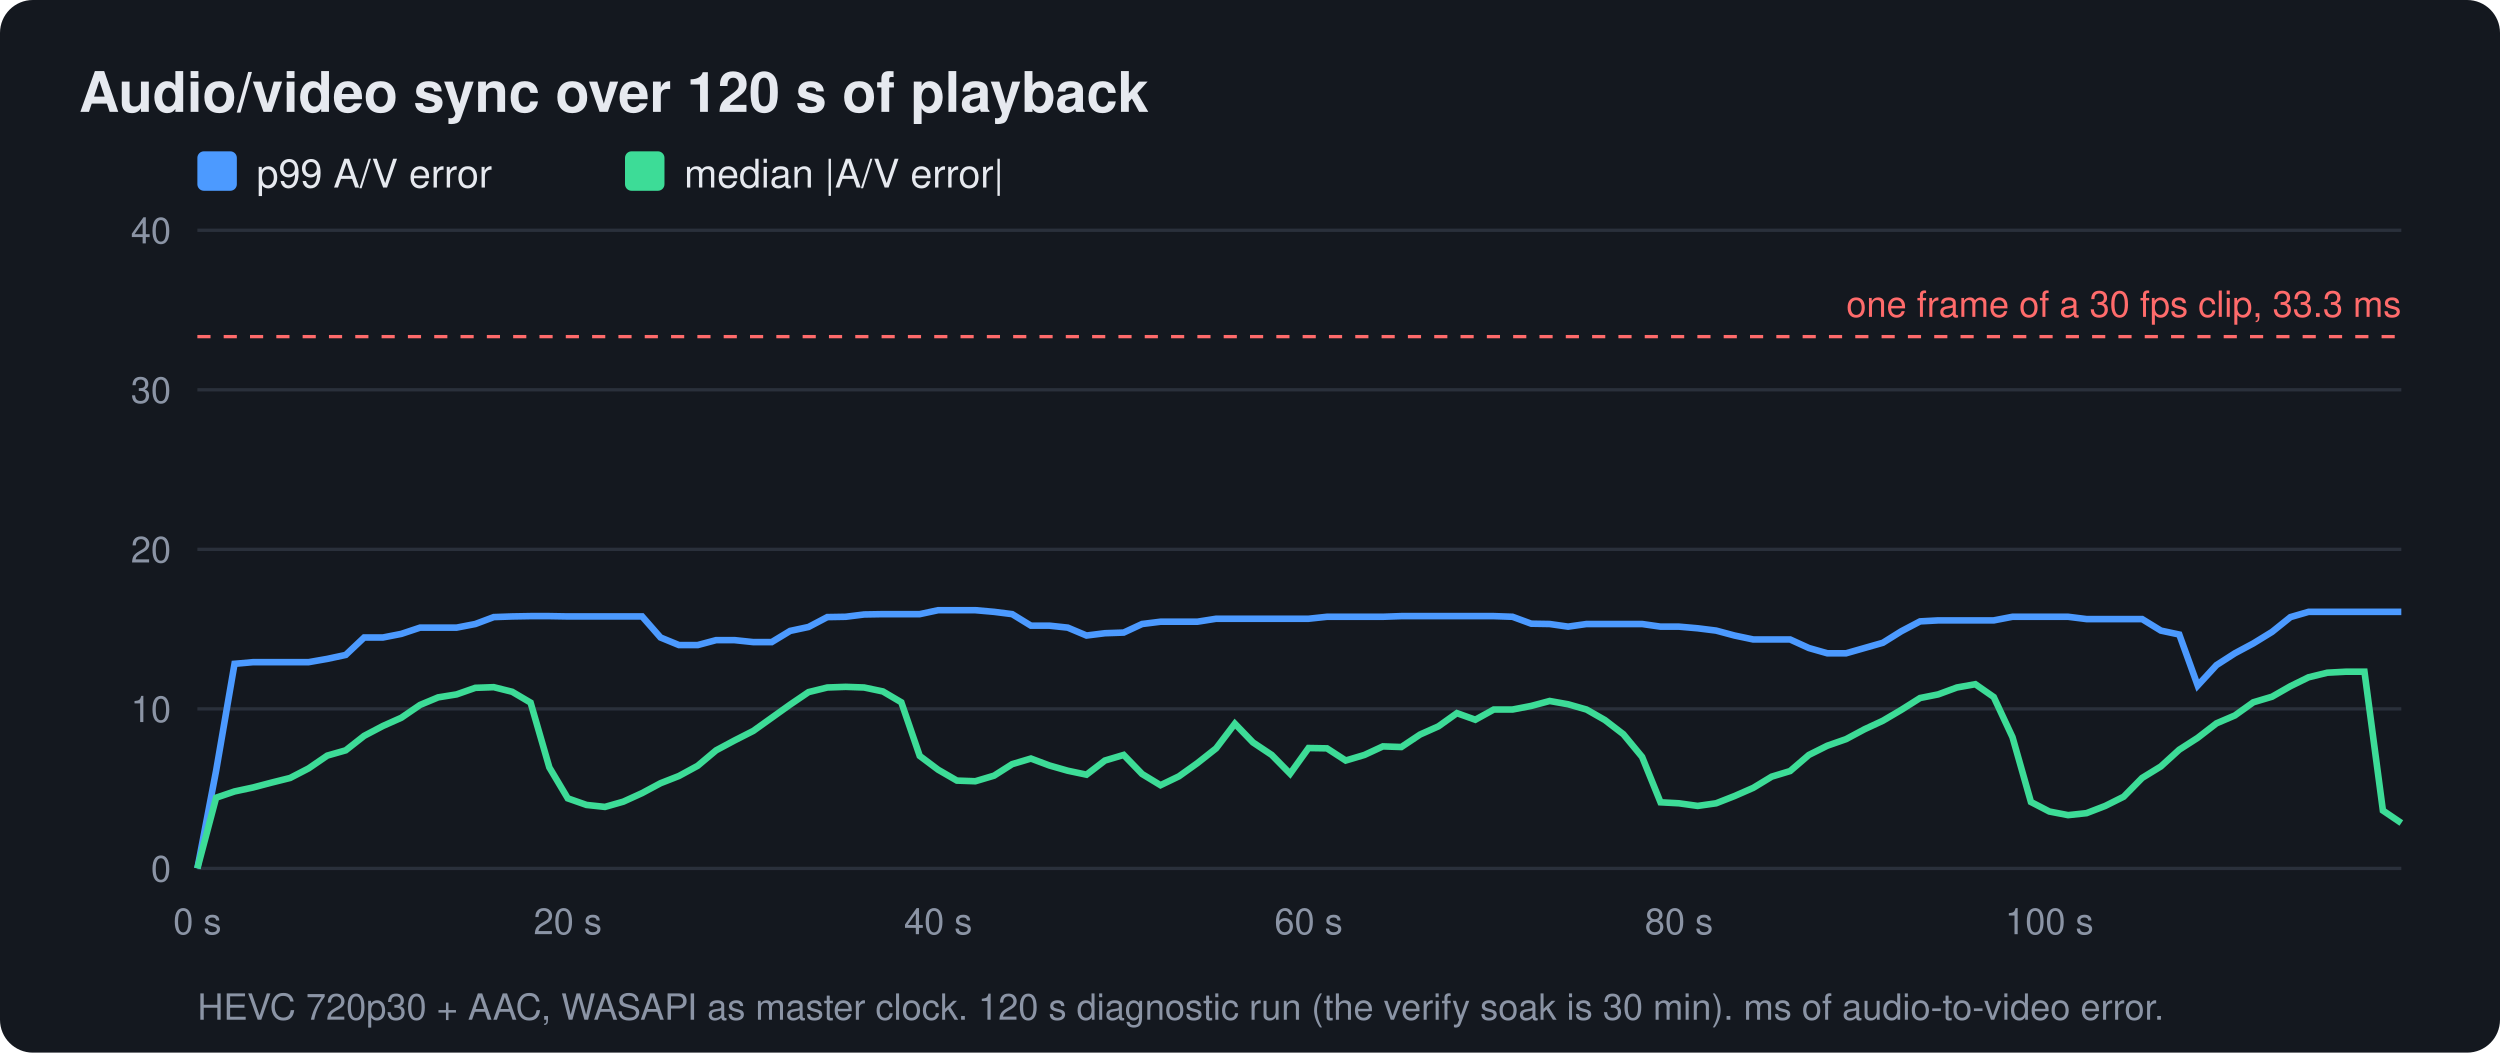
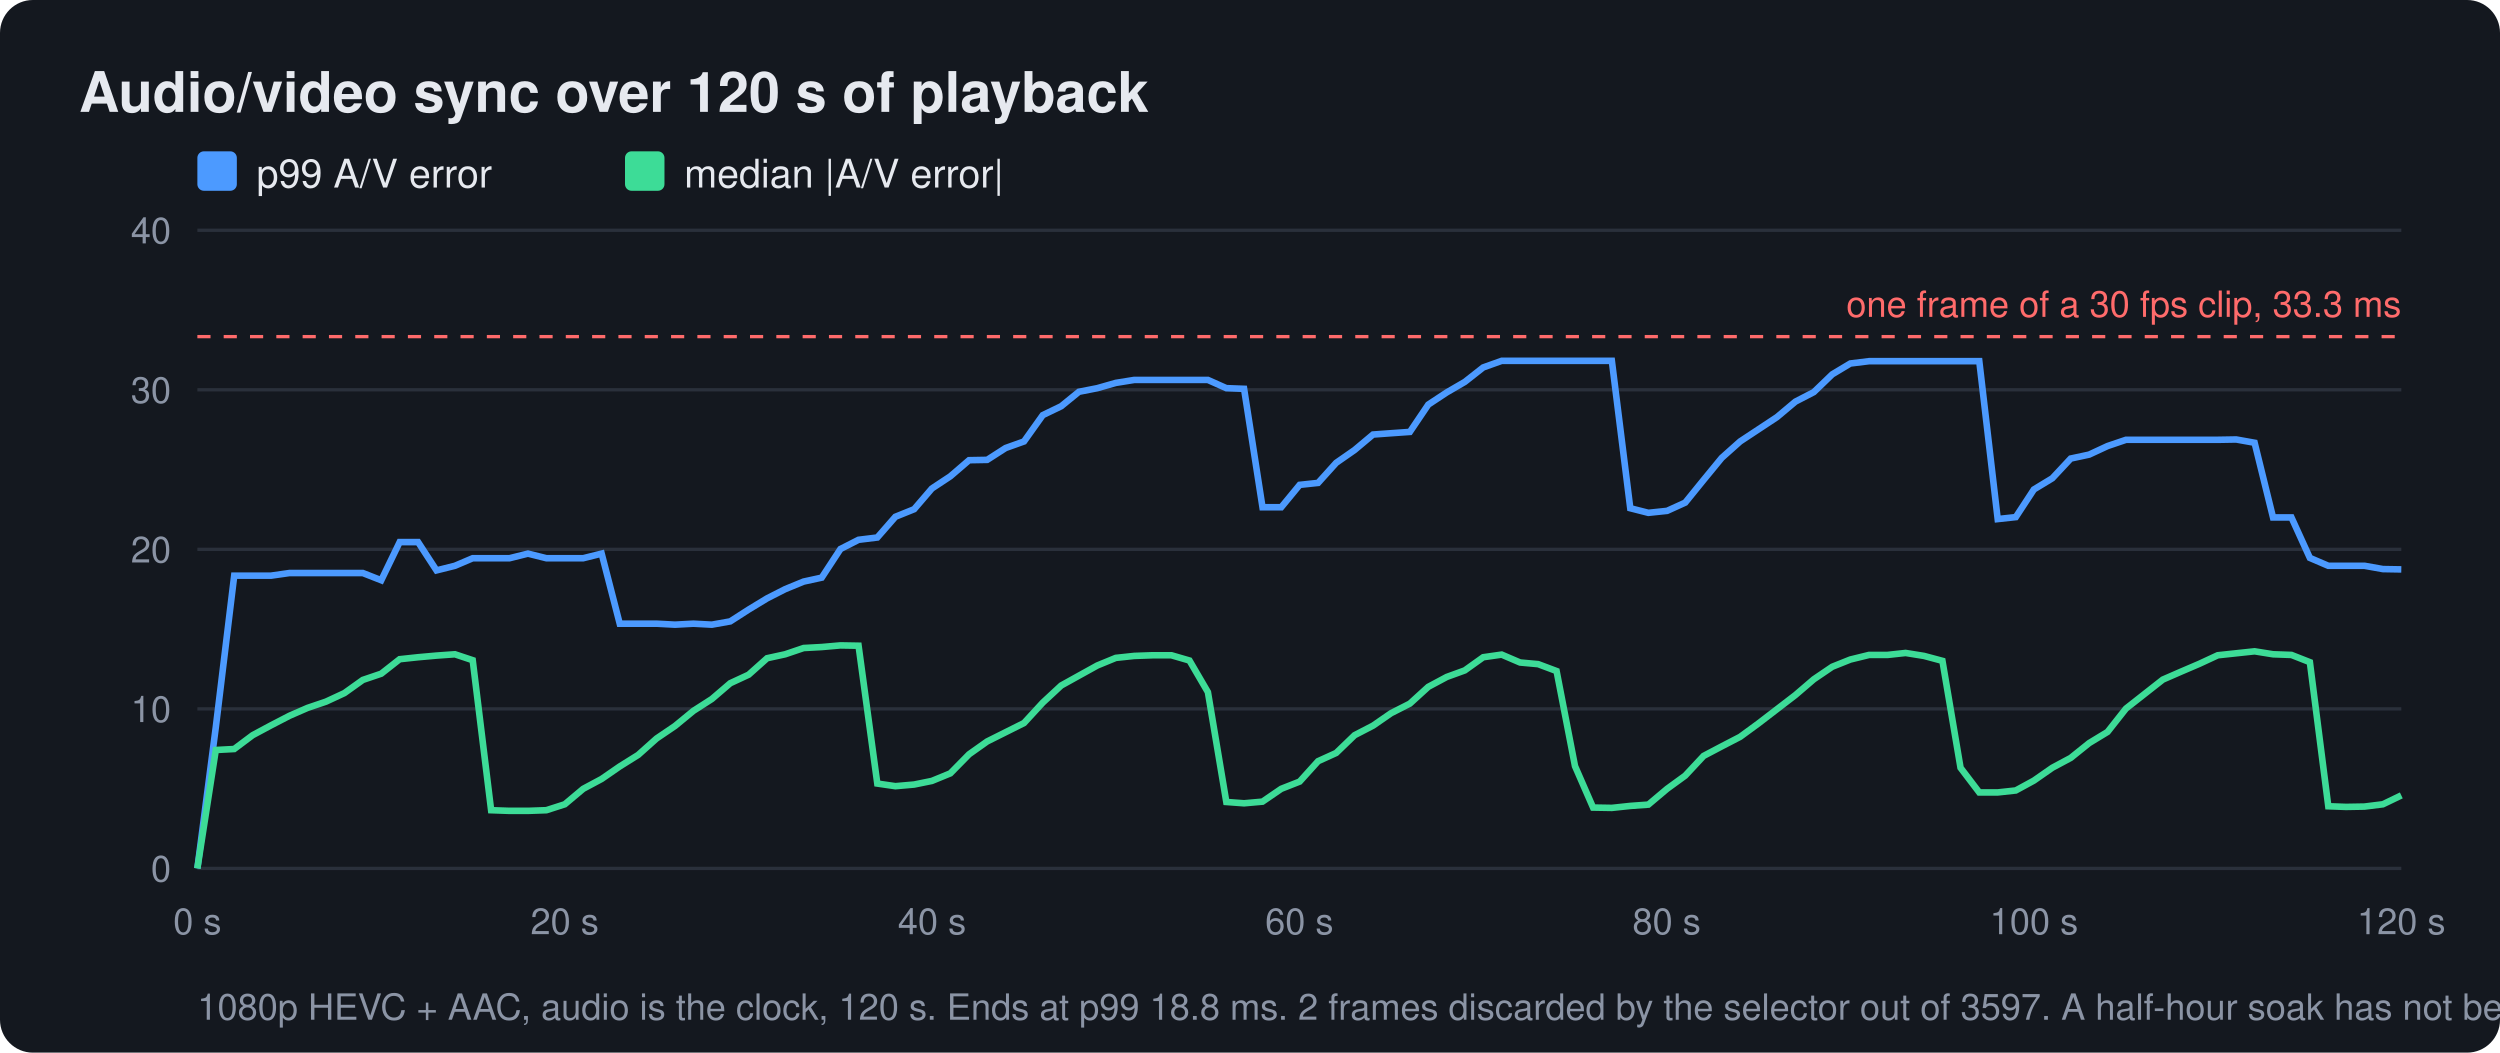
<svg xmlns="http://www.w3.org/2000/svg" viewBox="0 0 760 320" width="760" height="320" role="img" aria-label="Audio/video sync over 120 s of playback">
  <rect width="760" height="320" rx="10" fill="#14181f" />
  <text x="24" y="34" font-family="Segoe UI, Helvetica, Arial, sans-serif" font-size="17" font-weight="600" fill="#e6e9ef">Audio/video sync over 120 s of playback</text>
  <line x1="60" y1="264.0" x2="730" y2="264.0" stroke="#2a303b" />
  <text x="52" y="268.0" font-family="Segoe UI, Helvetica, Arial, sans-serif" font-size="11" fill="#8b94a5" text-anchor="end" font-weight="400">0</text>
  <line x1="60" y1="215.5" x2="730" y2="215.5" stroke="#2a303b" />
  <text x="52" y="219.5" font-family="Segoe UI, Helvetica, Arial, sans-serif" font-size="11" fill="#8b94a5" text-anchor="end" font-weight="400">10</text>
  <line x1="60" y1="167.0" x2="730" y2="167.0" stroke="#2a303b" />
  <text x="52" y="171.0" font-family="Segoe UI, Helvetica, Arial, sans-serif" font-size="11" fill="#8b94a5" text-anchor="end" font-weight="400">20</text>
  <line x1="60" y1="118.5" x2="730" y2="118.5" stroke="#2a303b" />
  <text x="52" y="122.5" font-family="Segoe UI, Helvetica, Arial, sans-serif" font-size="11" fill="#8b94a5" text-anchor="end" font-weight="400">30</text>
  <line x1="60" y1="70.0" x2="730" y2="70.0" stroke="#2a303b" />
  <text x="52" y="74.0" font-family="Segoe UI, Helvetica, Arial, sans-serif" font-size="11" fill="#8b94a5" text-anchor="end" font-weight="400">40</text>
  <text x="60.0" y="284" font-family="Segoe UI, Helvetica, Arial, sans-serif" font-size="11" fill="#8b94a5" text-anchor="middle" font-weight="400">0 s</text>
-   <text x="172.603" y="284" font-family="Segoe UI, Helvetica, Arial, sans-serif" font-size="11" fill="#8b94a5" text-anchor="middle" font-weight="400">20 s</text>
-   <text x="285.206" y="284" font-family="Segoe UI, Helvetica, Arial, sans-serif" font-size="11" fill="#8b94a5" text-anchor="middle" font-weight="400">40 s</text>
-   <text x="397.809" y="284" font-family="Segoe UI, Helvetica, Arial, sans-serif" font-size="11" fill="#8b94a5" text-anchor="middle" font-weight="400">60 s</text>
-   <text x="510.413" y="284" font-family="Segoe UI, Helvetica, Arial, sans-serif" font-size="11" fill="#8b94a5" text-anchor="middle" font-weight="400">80 s</text>
-   <text x="623.016" y="284" font-family="Segoe UI, Helvetica, Arial, sans-serif" font-size="11" fill="#8b94a5" text-anchor="middle" font-weight="400">100 s</text>
+   <text x="171.665" y="284" font-family="Segoe UI, Helvetica, Arial, sans-serif" font-size="11" fill="#8b94a5" text-anchor="middle" font-weight="400">20 s</text>
+   <text x="283.33" y="284" font-family="Segoe UI, Helvetica, Arial, sans-serif" font-size="11" fill="#8b94a5" text-anchor="middle" font-weight="400">40 s</text>
+   <text x="394.994" y="284" font-family="Segoe UI, Helvetica, Arial, sans-serif" font-size="11" fill="#8b94a5" text-anchor="middle" font-weight="400">60 s</text>
+   <text x="506.659" y="284" font-family="Segoe UI, Helvetica, Arial, sans-serif" font-size="11" fill="#8b94a5" text-anchor="middle" font-weight="400">80 s</text>
+   <text x="618.324" y="284" font-family="Segoe UI, Helvetica, Arial, sans-serif" font-size="11" fill="#8b94a5" text-anchor="middle" font-weight="400">100 s</text>
+   <text x="729.989" y="284" font-family="Segoe UI, Helvetica, Arial, sans-serif" font-size="11" fill="#8b94a5" text-anchor="middle" font-weight="400">120 s</text>
  <line x1="60" y1="102.333" x2="730" y2="102.333" stroke="#ff6b6b" stroke-dasharray="4 4" />
  <text x="730" y="96.333" font-family="Segoe UI, Helvetica, Arial, sans-serif" font-size="11" fill="#ff6b6b" text-anchor="end" font-weight="400">one frame of a 30 fps clip, 33.3 ms</text>
-   <polyline points="60.0,264.0 65.7,234.3 71.3,201.8 76.9,201.3 82.6,201.3 88.2,201.3 93.8,201.3 99.5,200.3 105.1,199.1 110.7,193.8 116.4,193.8 122.0,192.7 127.7,190.8 133.2,190.8 138.8,190.8 144.5,189.7 150.1,187.6 155.7,187.4 161.3,187.3 167.0,187.3 172.6,187.4 178.3,187.4 183.9,187.4 189.5,187.4 195.2,187.4 200.8,193.8 206.4,196.1 212.1,196.1 217.7,194.6 223.3,194.6 229.0,195.2 234.6,195.2 240.2,191.8 245.8,190.6 251.5,187.6 257.1,187.5 262.7,186.8 268.4,186.7 274.0,186.7 279.6,186.7 285.2,185.5 290.9,185.5 296.5,185.5 302.2,186.0 307.7,186.7 313.4,190.2 319.0,190.2 324.6,190.8 330.3,193.2 335.9,192.5 341.6,192.3 347.2,189.7 352.8,189.0 358.4,189.0 364.0,189.0 369.7,188.1 375.4,188.1 380.9,188.1 386.6,188.1 392.2,188.1 397.8,188.1 403.4,187.5 409.1,187.5 414.8,187.5 420.4,187.5 426.0,187.3 431.7,187.3 437.3,187.3 442.9,187.3 448.5,187.3 454.1,187.3 459.8,187.5 465.5,189.6 471.1,189.7 476.7,190.5 482.3,189.7 487.9,189.7 493.5,189.7 499.2,189.7 504.8,190.5 510.4,190.5 516.1,191.0 521.7,191.7 527.3,193.2 533.0,194.4 538.6,194.4 544.2,194.4 549.9,197.0 555.5,198.6 561.2,198.6 566.8,197.0 572.4,195.4 578.0,191.9 583.7,188.9 589.2,188.6 594.9,188.6 600.5,188.6 606.1,188.6 611.8,187.5 617.4,187.5 623.0,187.5 628.7,187.5 634.3,188.2 640.0,188.2 645.6,188.2 651.2,188.2 656.9,191.7 662.5,192.9 668.1,208.4 673.8,202.2 679.4,198.6 685.0,195.6 690.7,192.1 696.3,187.6 701.8,186.0 707.5,186.0 713.1,186.0 718.8,186.0 724.4,186.0 730.0,186.0" fill="none" stroke="#4c9aff" stroke-width="2" />
-   <polyline points="60.0,264.0 65.7,242.5 71.3,240.6 76.9,239.4 82.6,237.9 88.2,236.5 93.8,233.6 99.5,229.7 105.1,228.1 110.7,223.7 116.4,220.7 122.0,218.2 127.7,214.3 133.2,212.0 138.8,211.1 144.5,209.1 150.1,208.9 155.7,210.3 161.3,213.6 167.0,233.3 172.6,242.7 178.3,244.7 183.9,245.3 189.5,243.7 195.2,241.1 200.8,238.1 206.4,235.9 212.1,232.8 217.7,228.1 223.3,225.1 229.0,222.2 234.6,218.2 240.2,214.2 245.8,210.4 251.5,209.0 257.1,208.8 262.7,209.0 268.4,210.2 274.0,213.5 279.6,229.8 285.2,234.0 290.9,237.3 296.5,237.5 302.2,235.8 307.7,232.3 313.4,230.6 319.0,232.7 324.6,234.3 330.3,235.5 335.9,231.2 341.6,229.5 347.2,235.3 352.8,238.7 358.4,236.0 364.0,232.0 369.7,227.5 375.4,220.0 380.9,225.7 386.6,229.5 392.2,235.2 397.8,227.4 403.4,227.5 409.1,231.2 414.8,229.5 420.4,226.9 426.0,227.1 431.7,223.3 437.3,220.8 442.9,216.8 448.5,218.8 454.1,215.7 459.8,215.7 465.5,214.6 471.1,213.1 476.7,214.1 482.3,215.7 487.9,218.9 493.5,223.2 499.2,230.1 504.8,243.9 510.4,244.2 516.1,245.0 521.7,244.2 527.3,242.0 533.0,239.5 538.6,236.1 544.2,234.4 549.9,229.5 555.5,226.7 561.2,224.7 566.8,221.7 572.4,219.1 578.0,215.8 583.7,212.2 589.2,211.1 594.9,209.0 600.5,208.0 606.1,211.9 611.8,224.1 617.4,243.8 623.0,246.7 628.7,247.8 634.3,247.2 640.0,245.0 645.6,242.2 651.2,236.5 656.9,233.0 662.5,227.9 668.1,224.3 673.8,219.9 679.4,217.5 685.0,213.5 690.7,211.8 696.3,208.6 701.8,205.9 707.5,204.5 713.1,204.2 718.8,204.2 724.4,246.4 730.0,250.2" fill="none" stroke="#3ddc97" stroke-width="2" />
+   <polyline points="60.0,264.0 65.6,221.1 71.2,175.0 76.8,175.0 82.4,175.0 88.0,174.2 93.5,174.2 99.1,174.2 104.7,174.2 110.3,174.2 115.9,176.4 121.5,164.8 127.1,164.8 132.7,173.4 138.3,172.0 143.7,169.7 149.3,169.7 154.9,169.7 160.5,168.3 166.1,169.7 171.7,169.7 177.3,169.7 182.9,168.3 188.4,189.6 194.0,189.6 199.6,189.6 205.2,189.9 210.8,189.6 216.4,189.9 222.0,188.9 227.6,185.3 233.2,181.9 238.7,179.1 244.3,176.8 249.8,175.6 255.5,166.9 261.0,164.1 266.7,163.4 272.2,157.1 277.9,154.8 283.3,148.5 288.9,144.8 294.6,139.9 300.1,139.8 305.7,136.2 311.3,134.2 317.0,126.2 322.6,123.5 328.0,119.1 333.6,118.0 339.2,116.4 344.8,115.5 350.4,115.5 356.1,115.5 361.6,115.5 367.2,115.5 372.8,118.0 378.2,118.2 383.8,154.2 389.5,154.2 395.1,147.4 400.7,146.8 406.2,140.7 411.8,136.8 417.4,132.1 422.9,131.7 428.6,131.3 434.2,123.0 439.8,119.3 445.3,116.1 450.9,111.7 456.5,109.7 462.1,109.7 467.6,109.7 473.2,109.7 478.8,109.7 484.3,109.7 490.0,109.7 495.6,154.5 501.1,155.9 506.8,155.3 512.3,152.8 517.9,145.9 523.4,139.2 529.0,134.2 534.6,130.5 540.2,126.8 545.8,122.1 551.4,119.2 557.0,113.8 562.5,110.5 568.2,109.8 573.8,109.8 579.3,109.8 584.9,109.8 590.5,109.8 596.0,109.8 601.7,109.8 607.3,157.8 612.8,157.2 618.3,148.8 623.9,145.4 629.5,139.4 635.1,138.2 640.7,135.6 646.3,133.7 651.9,133.7 657.5,133.7 663.0,133.7 668.6,133.7 674.2,133.7 679.8,133.6 685.4,134.6 691.0,157.3 696.6,157.3 702.2,169.6 707.8,172.0 713.2,172.0 718.8,172.0 724.4,173.0 730.0,173.1" fill="none" stroke="#4c9aff" stroke-width="2" />
+   <polyline points="60.0,264.0 65.6,228.0 71.2,227.7 76.8,223.5 82.4,220.5 88.0,217.6 93.5,215.2 99.1,213.3 104.7,210.7 110.3,206.7 115.9,204.8 121.5,200.4 127.1,199.8 132.7,199.3 138.3,198.9 143.7,200.7 149.3,246.3 154.9,246.5 160.5,246.5 166.1,246.3 171.7,244.5 177.3,239.8 182.9,236.8 188.4,233.0 194.0,229.5 199.6,224.5 205.2,220.7 210.8,216.1 216.4,212.5 222.0,207.7 227.6,205.1 233.2,200.1 238.7,198.9 244.3,197.0 249.8,196.7 255.5,196.2 261.0,196.3 266.7,238.2 272.2,239.0 277.9,238.5 283.3,237.4 288.9,235.1 294.6,229.3 300.1,225.4 305.7,222.6 311.3,219.8 317.0,213.6 322.6,208.4 328.0,205.4 333.6,202.3 339.2,200.0 344.8,199.4 350.4,199.2 356.1,199.2 361.6,200.8 367.2,210.4 372.8,243.8 378.2,244.2 383.8,243.7 389.5,239.8 395.1,237.6 400.7,231.4 406.2,228.9 411.8,223.5 417.4,220.6 422.9,216.8 428.6,213.9 434.2,208.8 439.8,205.8 445.3,203.8 450.9,199.8 456.5,199.0 462.1,201.4 467.6,201.9 473.2,204.0 478.8,232.9 484.3,245.5 490.0,245.6 495.6,245.0 501.1,244.6 506.8,239.8 512.3,235.8 517.9,229.8 523.4,226.9 529.0,224.0 534.6,219.9 540.2,215.6 545.8,211.3 551.4,206.5 557.0,202.7 562.5,200.5 568.2,199.1 573.8,199.1 579.3,198.5 584.9,199.4 590.5,200.9 596.0,233.4 601.7,240.9 607.3,240.9 612.8,240.3 618.3,237.3 623.9,233.4 629.5,230.4 635.1,225.9 640.7,222.5 646.3,215.4 651.9,211.0 657.5,206.6 663.0,204.2 668.6,201.8 674.2,199.2 679.8,198.6 685.4,198.0 691.0,198.9 696.6,199.1 702.2,201.3 707.8,245.1 713.2,245.3 718.8,245.2 724.4,244.5 730.0,241.8" fill="none" stroke="#3ddc97" stroke-width="2" />
  <rect x="60" y="46" width="12" height="12" rx="2" fill="#4c9aff" />
  <text x="78" y="57" font-family="Segoe UI, Helvetica, Arial, sans-serif" font-size="12" fill="#e6e9ef" text-anchor="start" font-weight="400">p99 A/V error</text>
  <rect x="190" y="46" width="12" height="12" rx="2" fill="#3ddc97" />
  <text x="208" y="57" font-family="Segoe UI, Helvetica, Arial, sans-serif" font-size="12" fill="#e6e9ef" text-anchor="start" font-weight="400">median |A/V error|</text>
-   <text x="60" y="310" font-family="Segoe UI, Helvetica, Arial, sans-serif" font-size="11" fill="#8b94a5" text-anchor="start" font-weight="400">HEVC 720p30 + AAC, WASAPI as master clock. 120 s diagnostic run (the verify soak is 30 min). ms of audio-to-video error.</text>
+   <text x="60" y="310" font-family="Segoe UI, Helvetica, Arial, sans-serif" font-size="11" fill="#8b94a5" text-anchor="start" font-weight="400">1080p HEVC + AAC, audio is the clock, 120 s. Ends at p99 18.8 ms. 2 frames discarded by the selector out of 3597. A half-hour soak has not been run.</text>
</svg>
